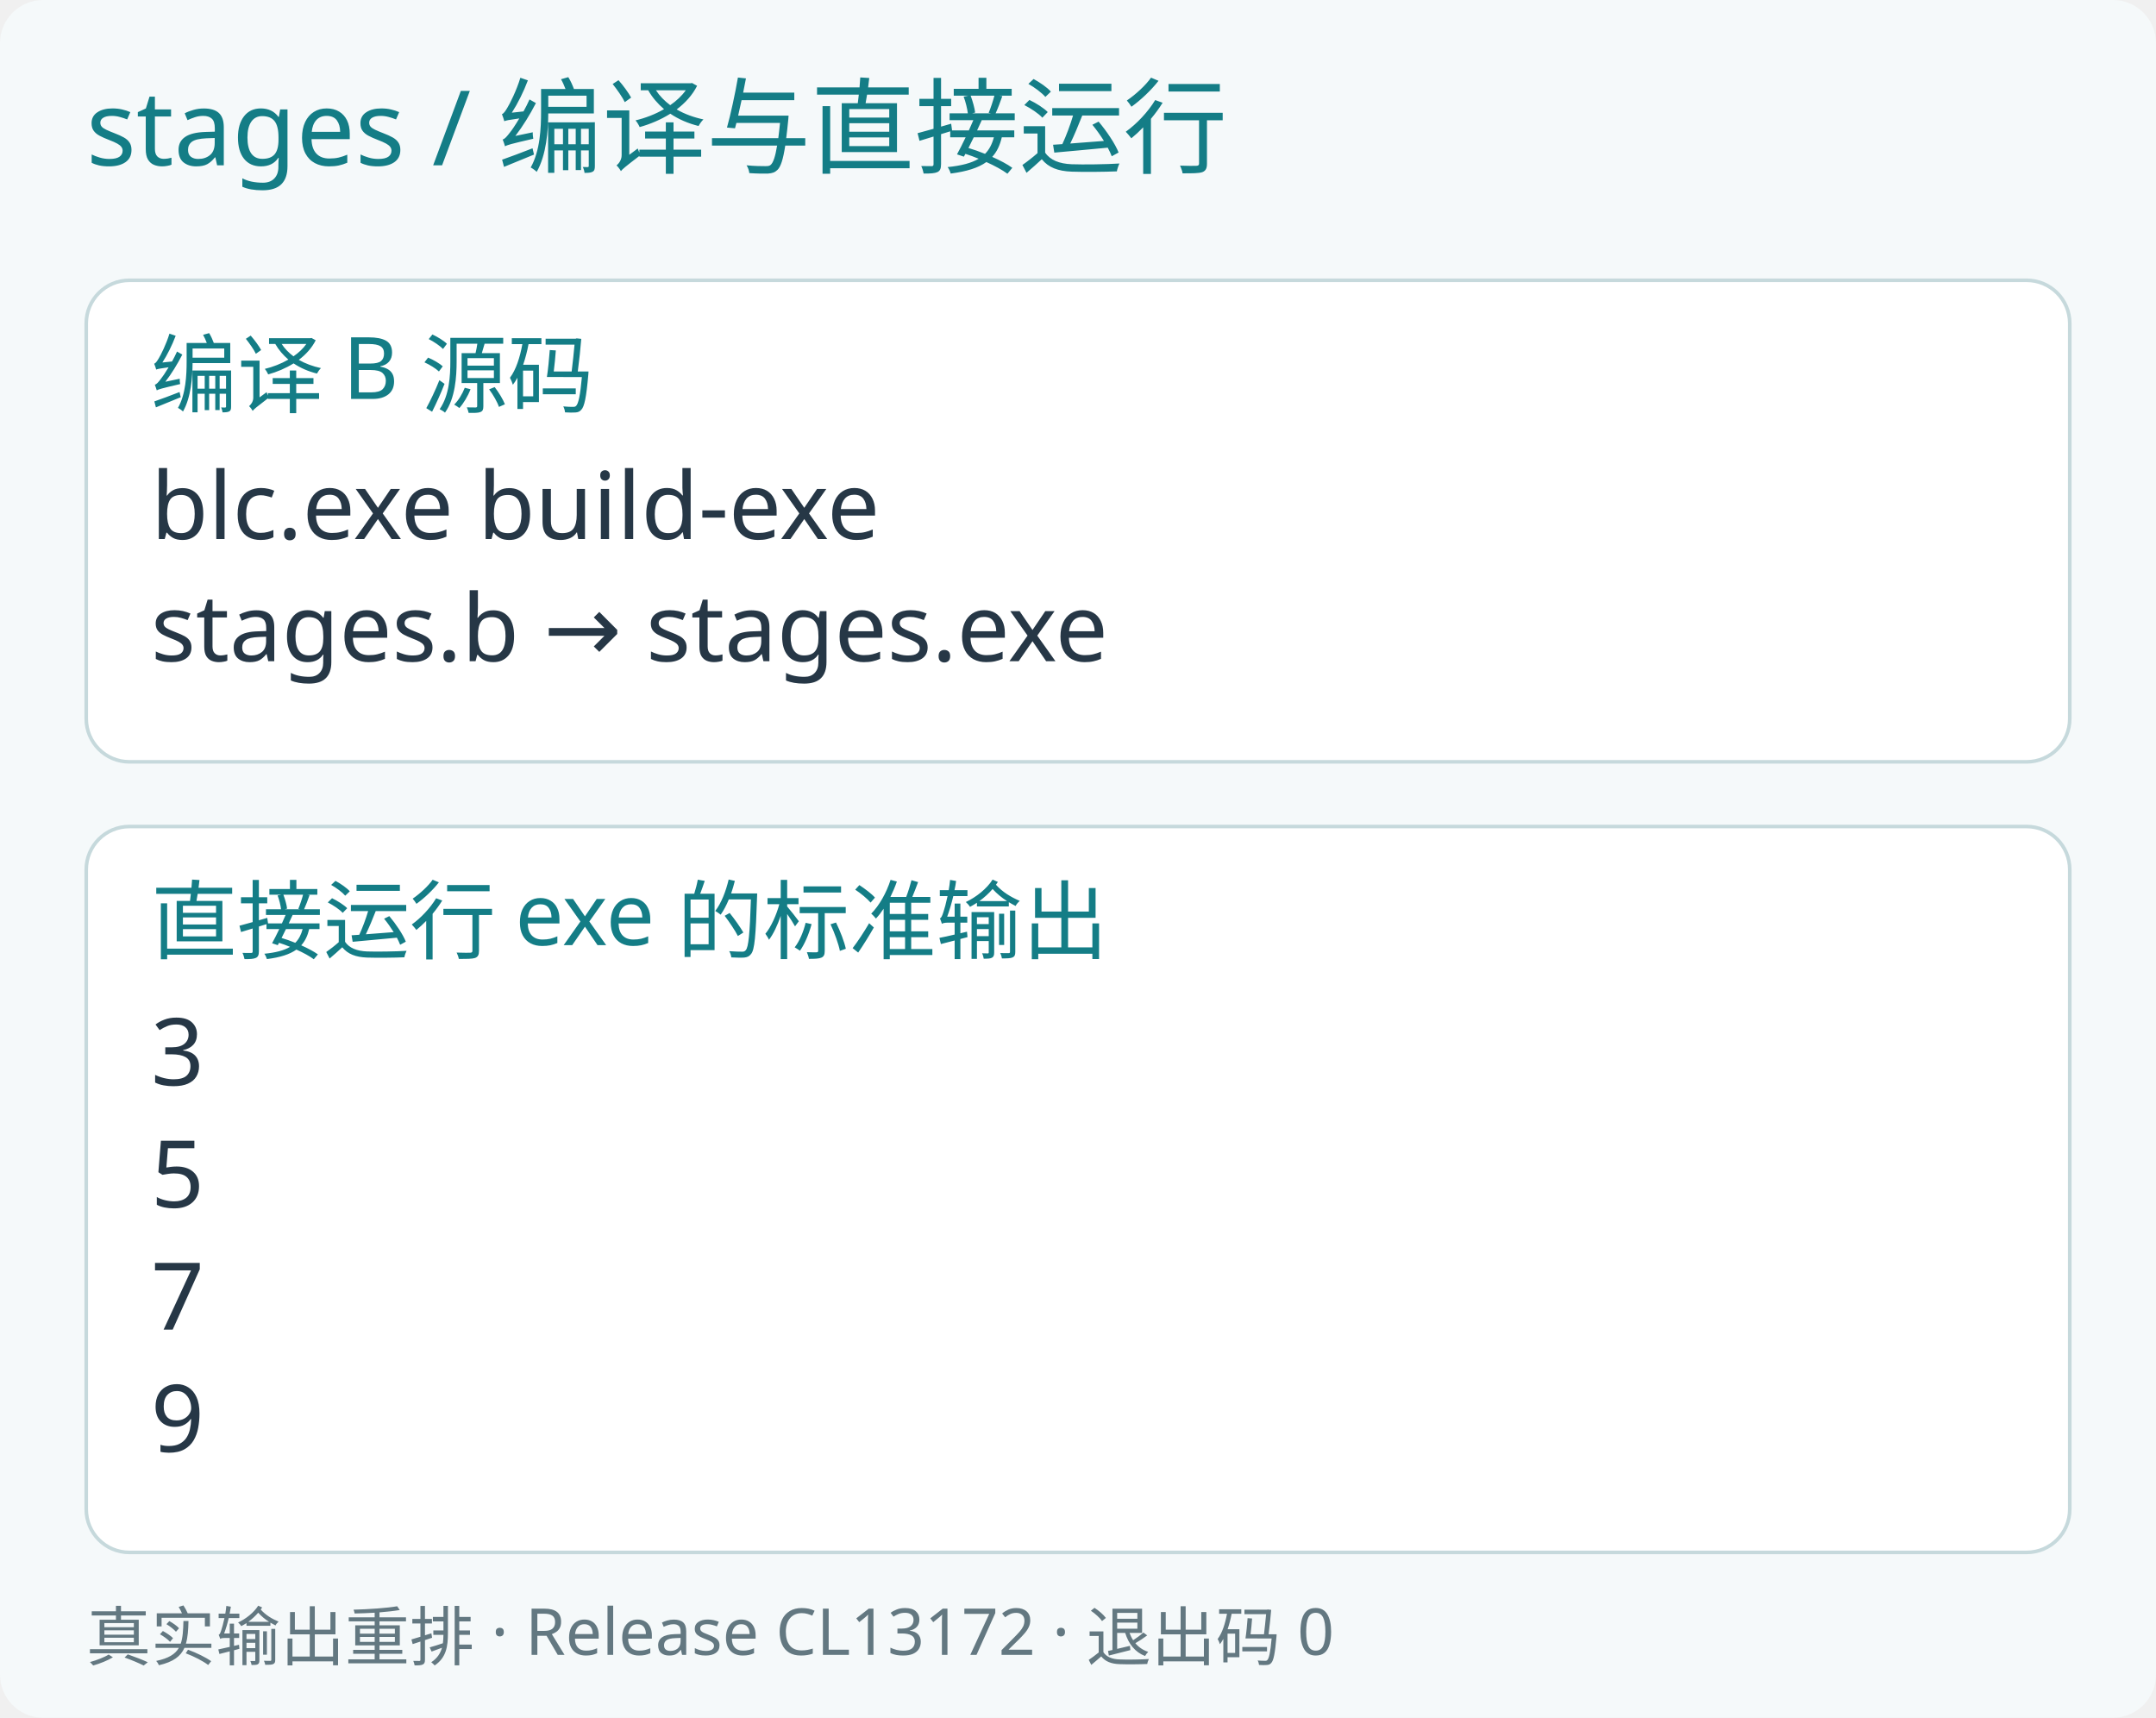
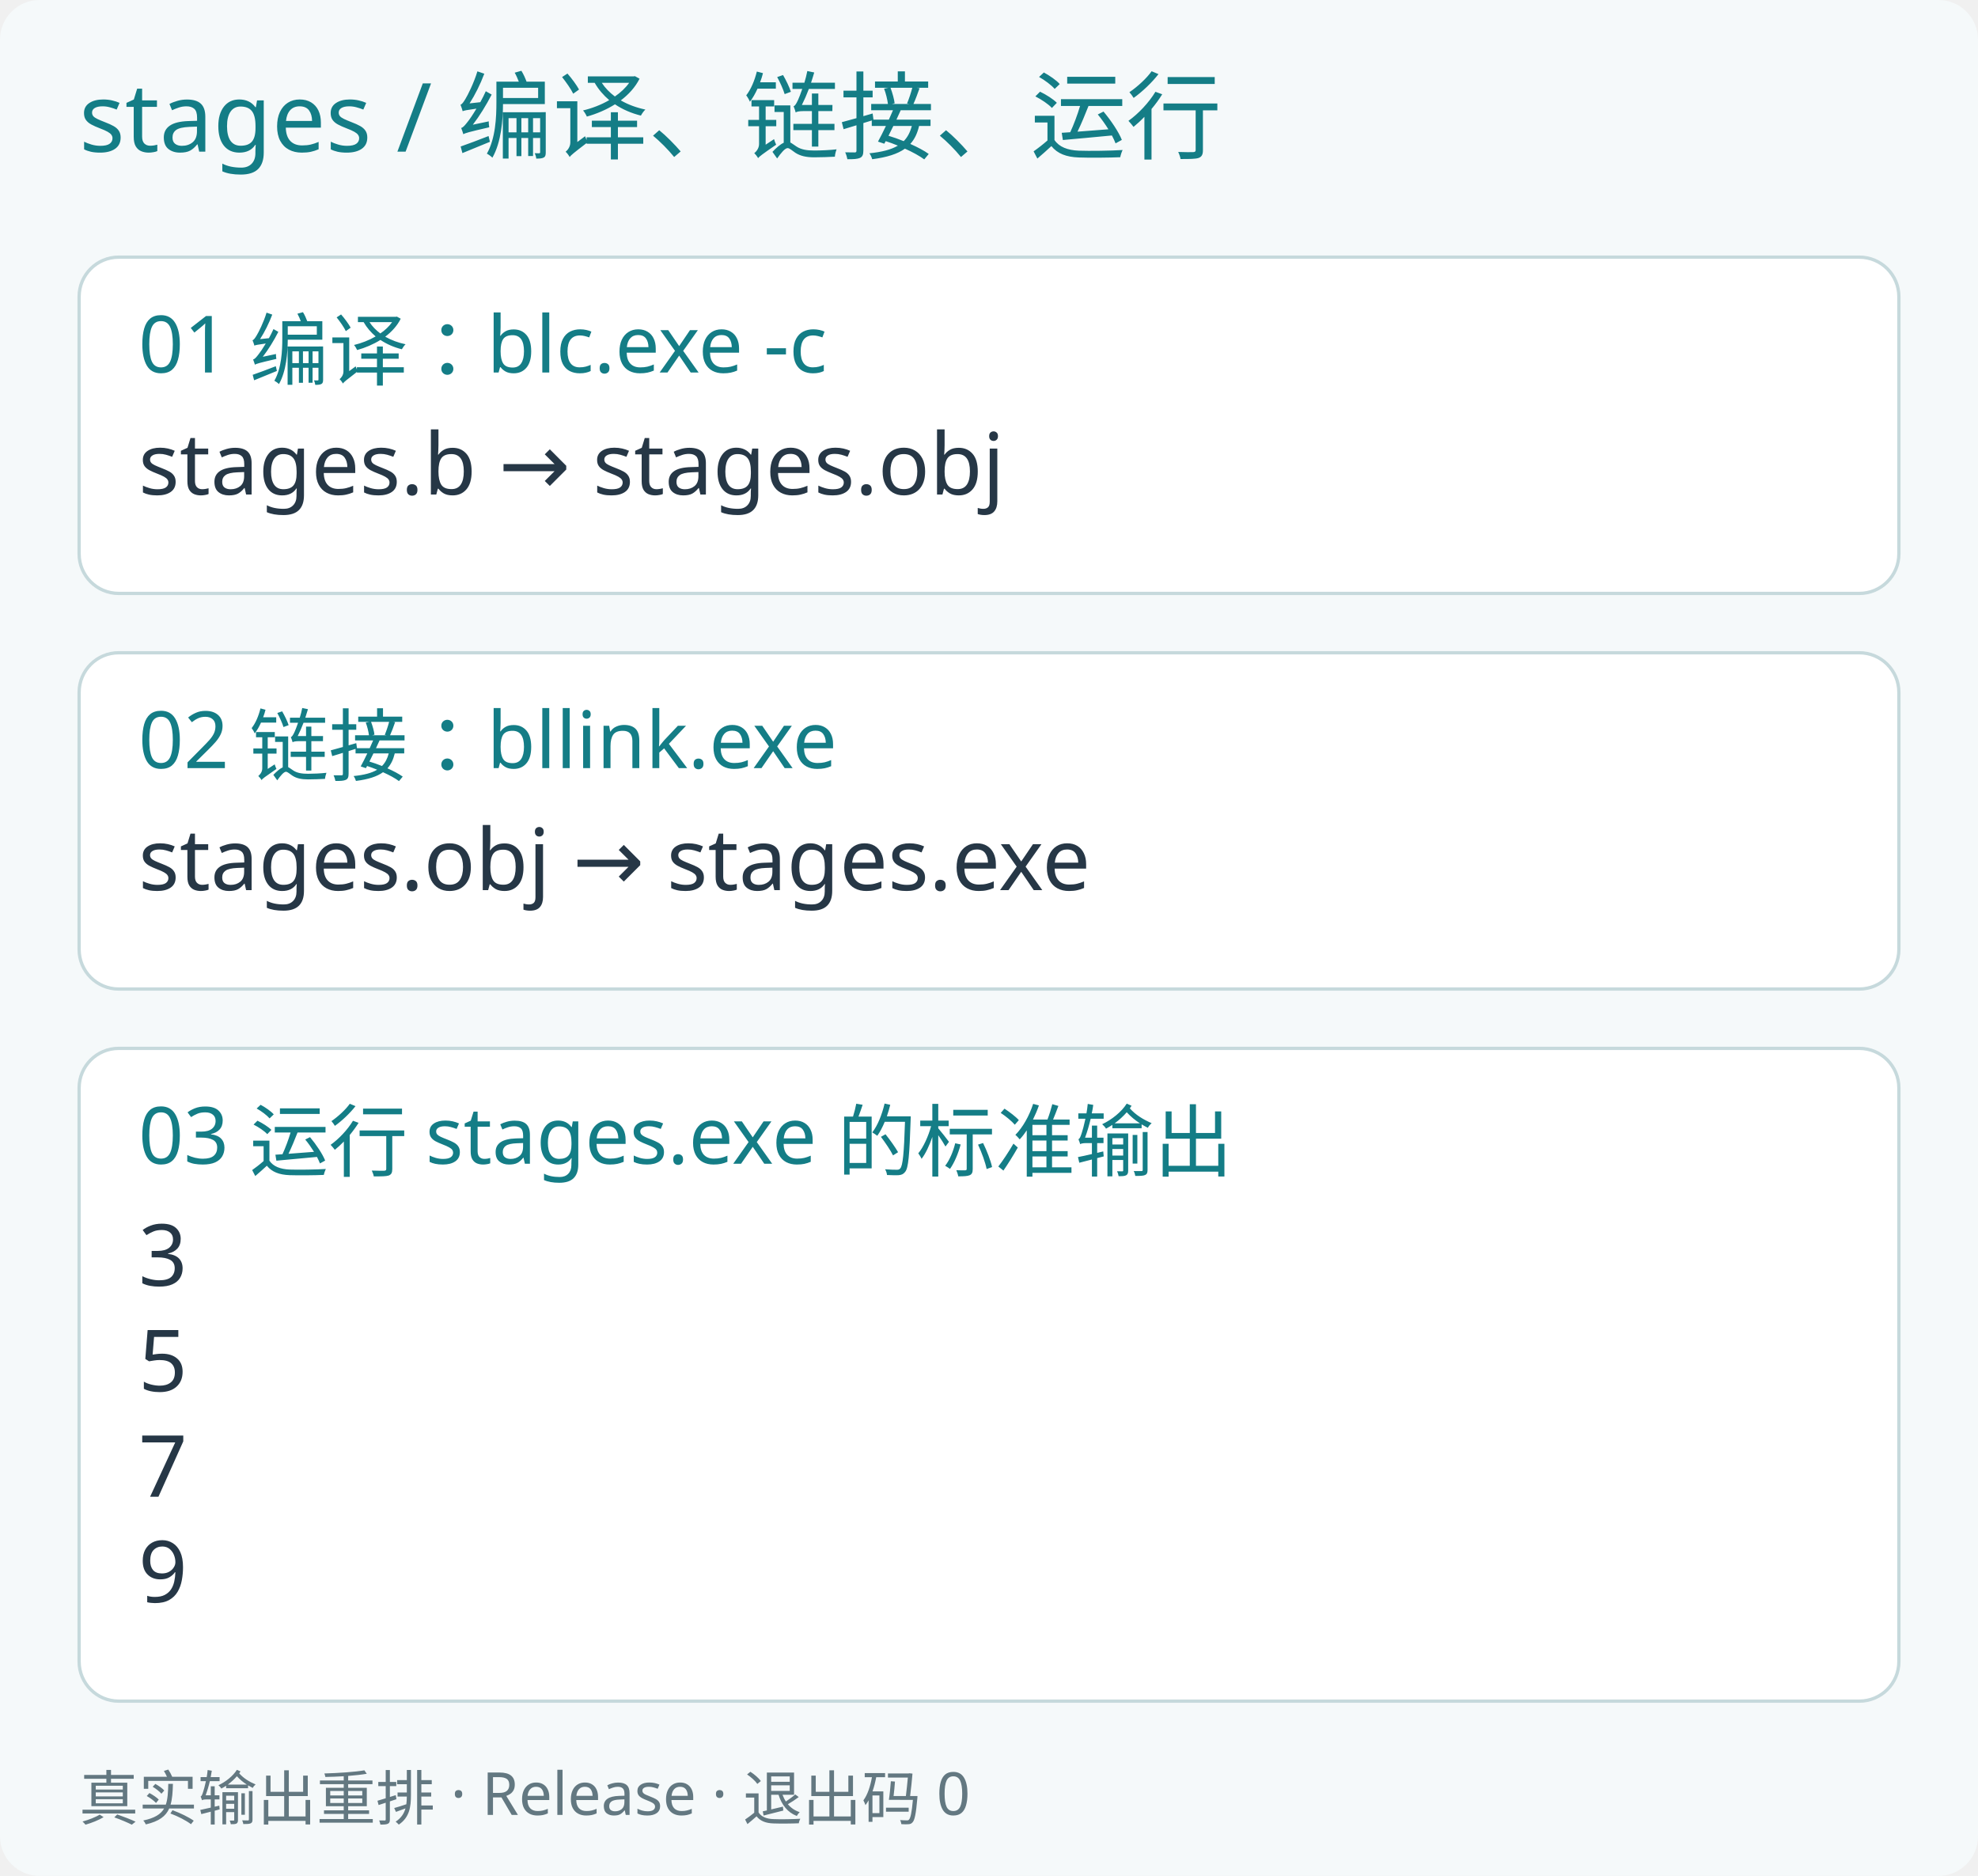
- <svg xmlns="http://www.w3.org/2000/svg" width="600" height="478">
-   <rect width="600" height="478" rx="12" fill="#f5f9fa" />
-   <text x="24" y="46" font-family="SimHei" font-size="29" fill="#147d86">stages / 编译与直接运行</text>
-   <rect x="24" y="78" width="552" height="134" rx="12" fill="white" stroke="#c6d9dc" />
-   <text x="42" y="113" font-family="SimHei" font-size="24" fill="#147d86">编译 B 源码</text>
-   <text x="42" y="150" font-family="SimHei" font-size="26" fill="#263746">blc.exe build-exe</text>
-   <text x="42" y="184" font-family="SimHei" font-size="26" fill="#263746">stages.b → stages.exe</text>
-   <rect x="24" y="230" width="552" height="202" rx="12" fill="white" stroke="#c6d9dc" />
-   <text x="42" y="265" font-family="SimHei" font-size="24" fill="#147d86">直接运行 exe 的标准输出</text>
-   <text x="42" y="302" font-family="SimHei" font-size="26" fill="#263746">3</text>
-   <text x="42" y="336" font-family="SimHei" font-size="26" fill="#263746">5</text>
-   <text x="42" y="370" font-family="SimHei" font-size="26" fill="#263746">7</text>
-   <text x="42" y="404" font-family="SimHei" font-size="26" fill="#263746">9</text>
-   <text x="24" y="462" font-family="SimHei" font-size="18" fill="#637881">真实输出重排 · Release CL13172 · 退出码 0</text>
+ <svg xmlns="http://www.w3.org/2000/svg" width="600" height="569">
+   <rect width="600" height="569" rx="12" fill="#f5f9fa" />
+   <text x="24" y="46" font-family="SimHei" font-size="29" fill="#147d86">stages / 编译、链接、运行</text>
+   <rect x="24" y="78" width="552" height="102" rx="12" fill="white" stroke="#c6d9dc" />
+   <text x="42" y="113" font-family="SimHei" font-size="24" fill="#147d86">01 编译：blc.exe -c</text>
+   <text x="42" y="150" font-family="SimHei" font-size="26" fill="#263746">stages.b → stages.obj</text>
+   <rect x="24" y="198" width="552" height="102" rx="12" fill="white" stroke="#c6d9dc" />
+   <text x="42" y="233" font-family="SimHei" font-size="24" fill="#147d86">02 链接：bllink.exe</text>
+   <text x="42" y="270" font-family="SimHei" font-size="26" fill="#263746">stages.obj → stages.exe</text>
+   <rect x="24" y="318" width="552" height="198" rx="12" fill="white" stroke="#c6d9dc" />
+   <text x="42" y="353" font-family="SimHei" font-size="24" fill="#147d86">03 运行 stages.exe 的标准输出</text>
+   <text x="42" y="390" font-family="SimHei" font-size="26" fill="#263746">3</text>
+   <text x="42" y="422" font-family="SimHei" font-size="26" fill="#263746">5</text>
+   <text x="42" y="454" font-family="SimHei" font-size="26" fill="#263746">7</text>
+   <text x="42" y="486" font-family="SimHei" font-size="26" fill="#263746">9</text>
+   <text x="24" y="552" font-family="SimHei" font-size="18" fill="#637881">真实输出重排 · Release · 退出码 0</text>
</svg>
